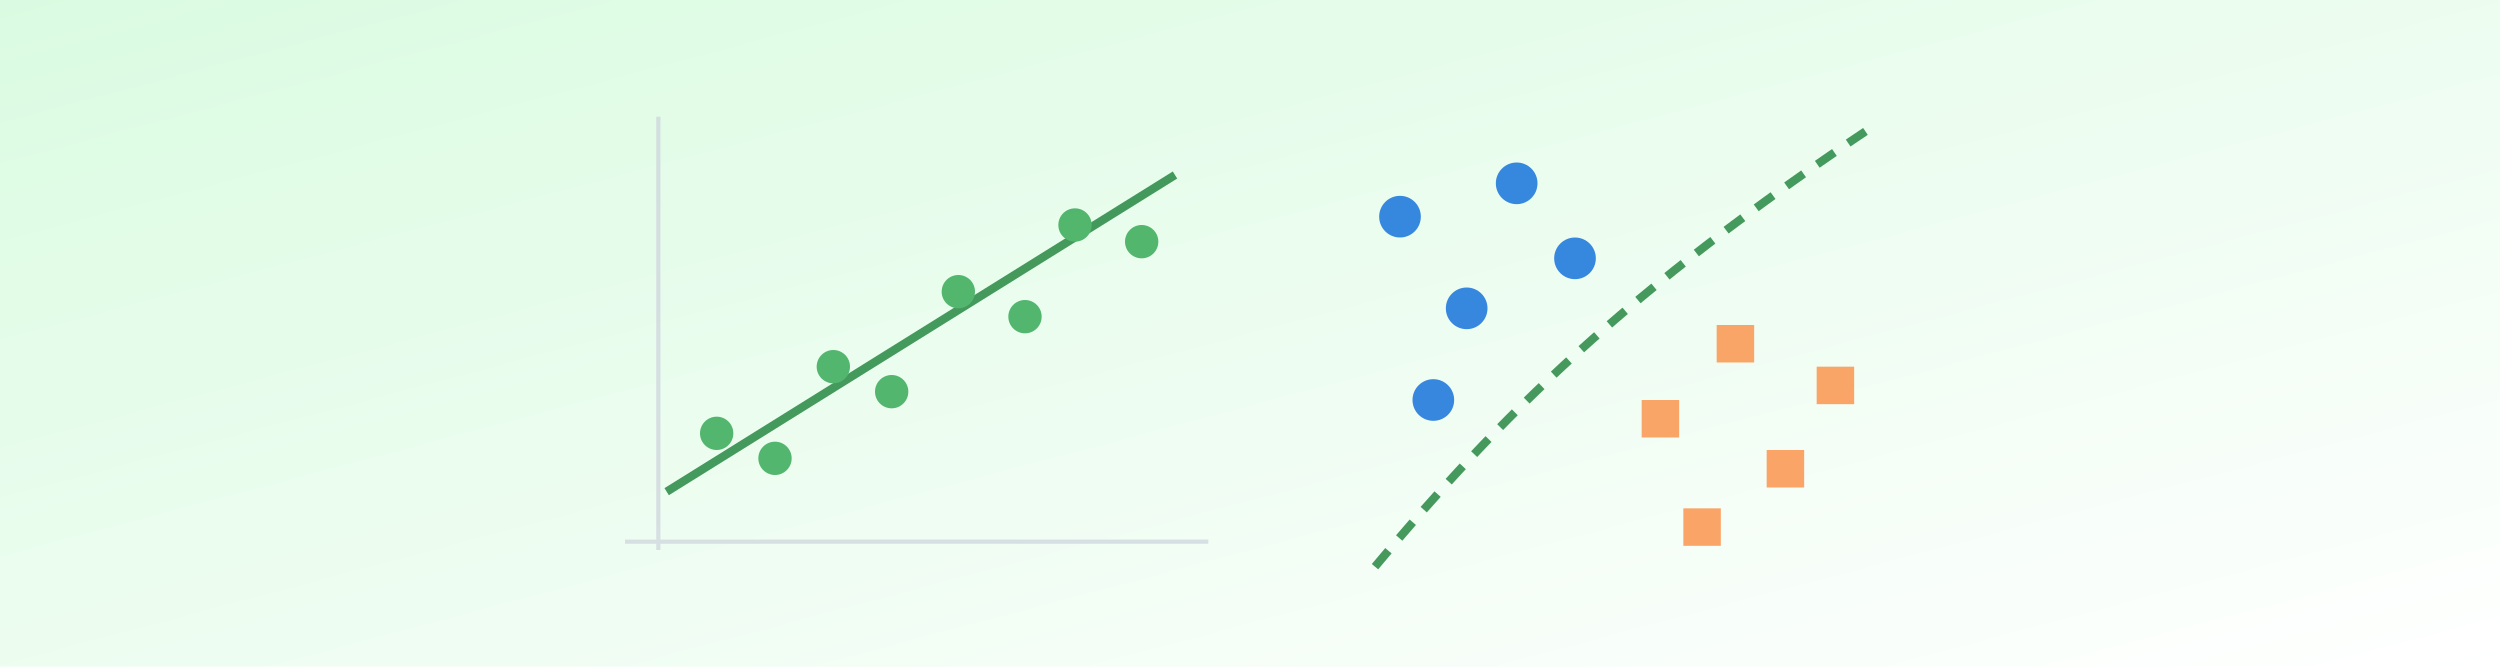
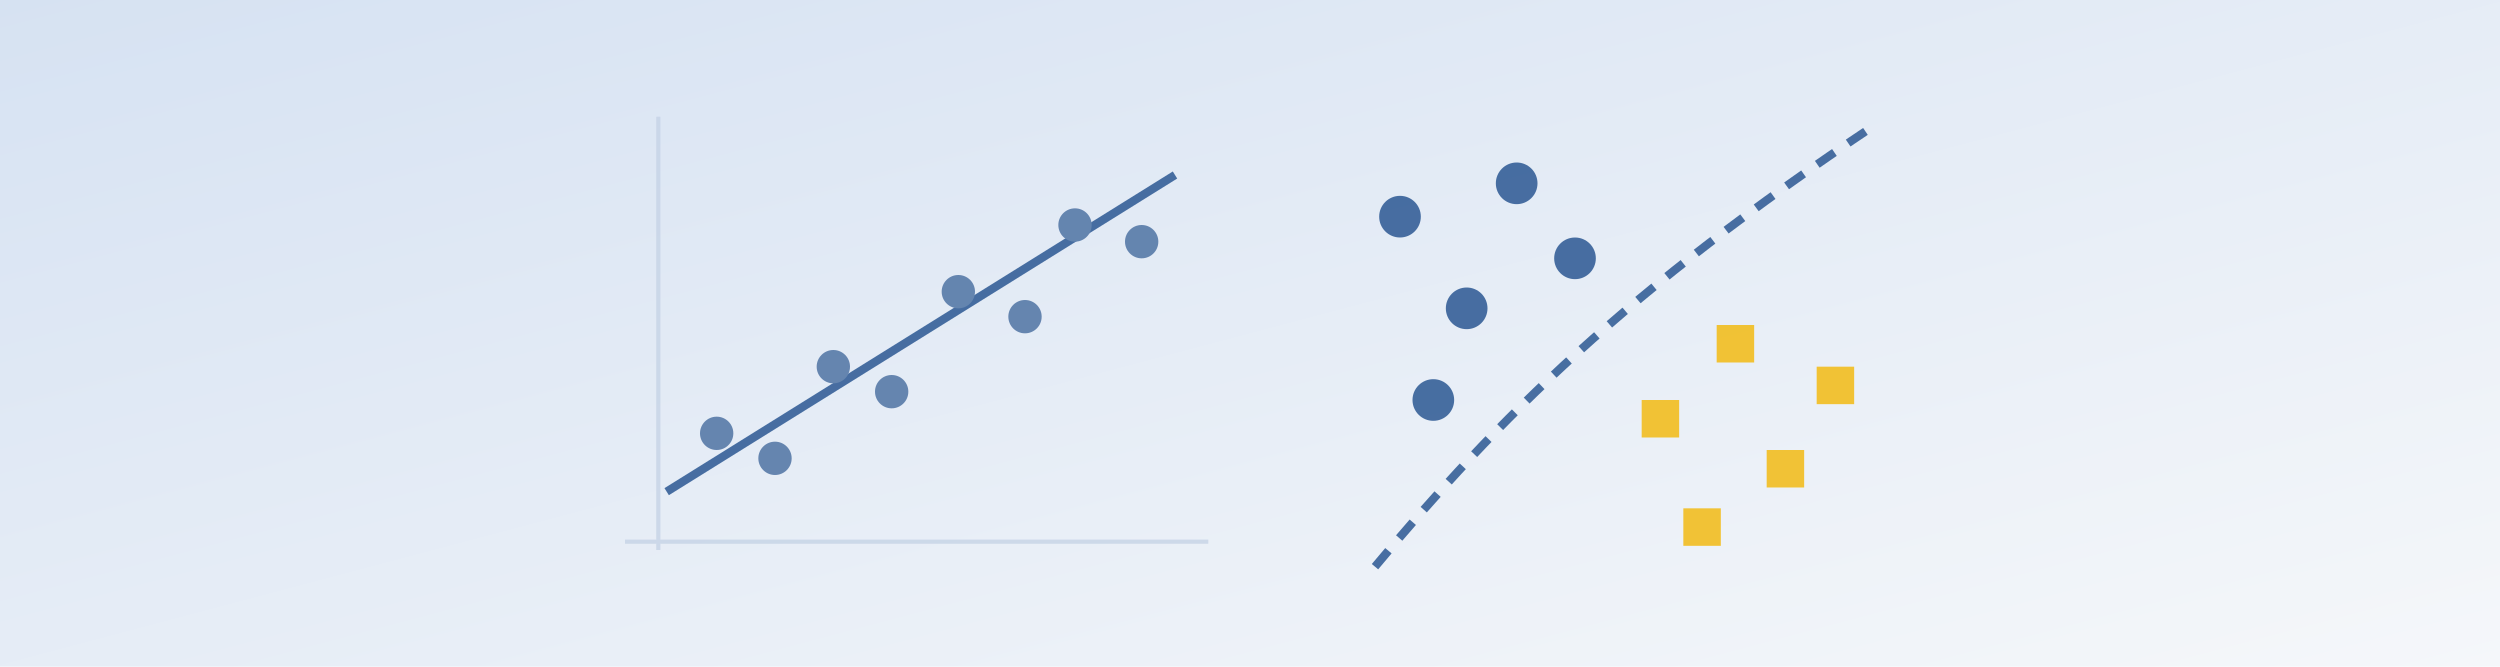
<svg xmlns="http://www.w3.org/2000/svg" width="600" height="160" viewBox="0 0 600 160">
  <defs>
    <linearGradient id="bg-ml" x1="0" y1="0" x2="1" y2="1">
-       <stop offset="0%" stop-color="#dafbe1" />
-       <stop offset="100%" stop-color="#ffffff" />
+       <stop offset="0%" stop-color="#d6e2f2" />
+       <stop offset="100%" stop-color="#f5f7fa" />
    </linearGradient>
  </defs>
  <rect width="600" height="160" fill="url(#bg-ml)" />
  <g opacity="0.8">
-     <line x1="158" y1="132" x2="158" y2="28" stroke="#d0d7de" stroke-width="1" />
-     <line x1="150" y1="130" x2="290" y2="130" stroke="#d0d7de" stroke-width="1" />
-     <line x1="160" y1="118" x2="282" y2="42" stroke="#1a7f37" stroke-width="2" />
-     <circle cx="172" cy="104" r="4" fill="#2da44e" />
-     <circle cx="186" cy="110" r="4" fill="#2da44e" />
-     <circle cx="200" cy="88" r="4" fill="#2da44e" />
-     <circle cx="214" cy="94" r="4" fill="#2da44e" />
-     <circle cx="230" cy="70" r="4" fill="#2da44e" />
-     <circle cx="246" cy="76" r="4" fill="#2da44e" />
-     <circle cx="258" cy="54" r="4" fill="#2da44e" />
-     <circle cx="274" cy="58" r="4" fill="#2da44e" />
+     <line x1="158" y1="132" x2="158" y2="28" stroke="#c6d3e6" stroke-width="1" />
+     <line x1="150" y1="130" x2="290" y2="130" stroke="#c6d3e6" stroke-width="1" />
+     <line x1="160" y1="118" x2="282" y2="42" stroke="#1f4e8c" stroke-width="2" />
+     <circle cx="172" cy="104" r="4" fill="#456b9e" />
+     <circle cx="186" cy="110" r="4" fill="#456b9e" />
+     <circle cx="200" cy="88" r="4" fill="#456b9e" />
+     <circle cx="214" cy="94" r="4" fill="#456b9e" />
+     <circle cx="230" cy="70" r="4" fill="#456b9e" />
+     <circle cx="246" cy="76" r="4" fill="#456b9e" />
+     <circle cx="258" cy="54" r="4" fill="#456b9e" />
+     <circle cx="274" cy="58" r="4" fill="#456b9e" />
  </g>
  <g opacity="0.8">
-     <path d="M 330 136 C 360 100, 390 70, 450 30" fill="none" stroke="#1a7f37" stroke-width="2" stroke-dasharray="5 4" />
-     <circle cx="336" cy="52" r="5" fill="#0969da" />
-     <circle cx="352" cy="74" r="5" fill="#0969da" />
-     <circle cx="364" cy="44" r="5" fill="#0969da" />
-     <circle cx="378" cy="62" r="5" fill="#0969da" />
-     <circle cx="344" cy="96" r="5" fill="#0969da" />
-     <rect x="394" y="96" width="9" height="9" fill="#fb8f44" />
-     <rect x="412" y="78" width="9" height="9" fill="#fb8f44" />
-     <rect x="424" y="108" width="9" height="9" fill="#fb8f44" />
-     <rect x="436" y="88" width="9" height="9" fill="#fb8f44" />
-     <rect x="404" y="122" width="9" height="9" fill="#fb8f44" />
+     <path d="M 330 136 C 360 100, 390 70, 450 30" fill="none" stroke="#1f4e8c" stroke-width="2" stroke-dasharray="5 4" />
+     <circle cx="336" cy="52" r="5" fill="#1f4e8c" />
+     <circle cx="352" cy="74" r="5" fill="#1f4e8c" />
+     <circle cx="364" cy="44" r="5" fill="#1f4e8c" />
+     <circle cx="378" cy="62" r="5" fill="#1f4e8c" />
+     <circle cx="344" cy="96" r="5" fill="#1f4e8c" />
+     <rect x="394" y="96" width="9" height="9" fill="#f2b705" />
+     <rect x="412" y="78" width="9" height="9" fill="#f2b705" />
+     <rect x="424" y="108" width="9" height="9" fill="#f2b705" />
+     <rect x="436" y="88" width="9" height="9" fill="#f2b705" />
+     <rect x="404" y="122" width="9" height="9" fill="#f2b705" />
  </g>
</svg>
